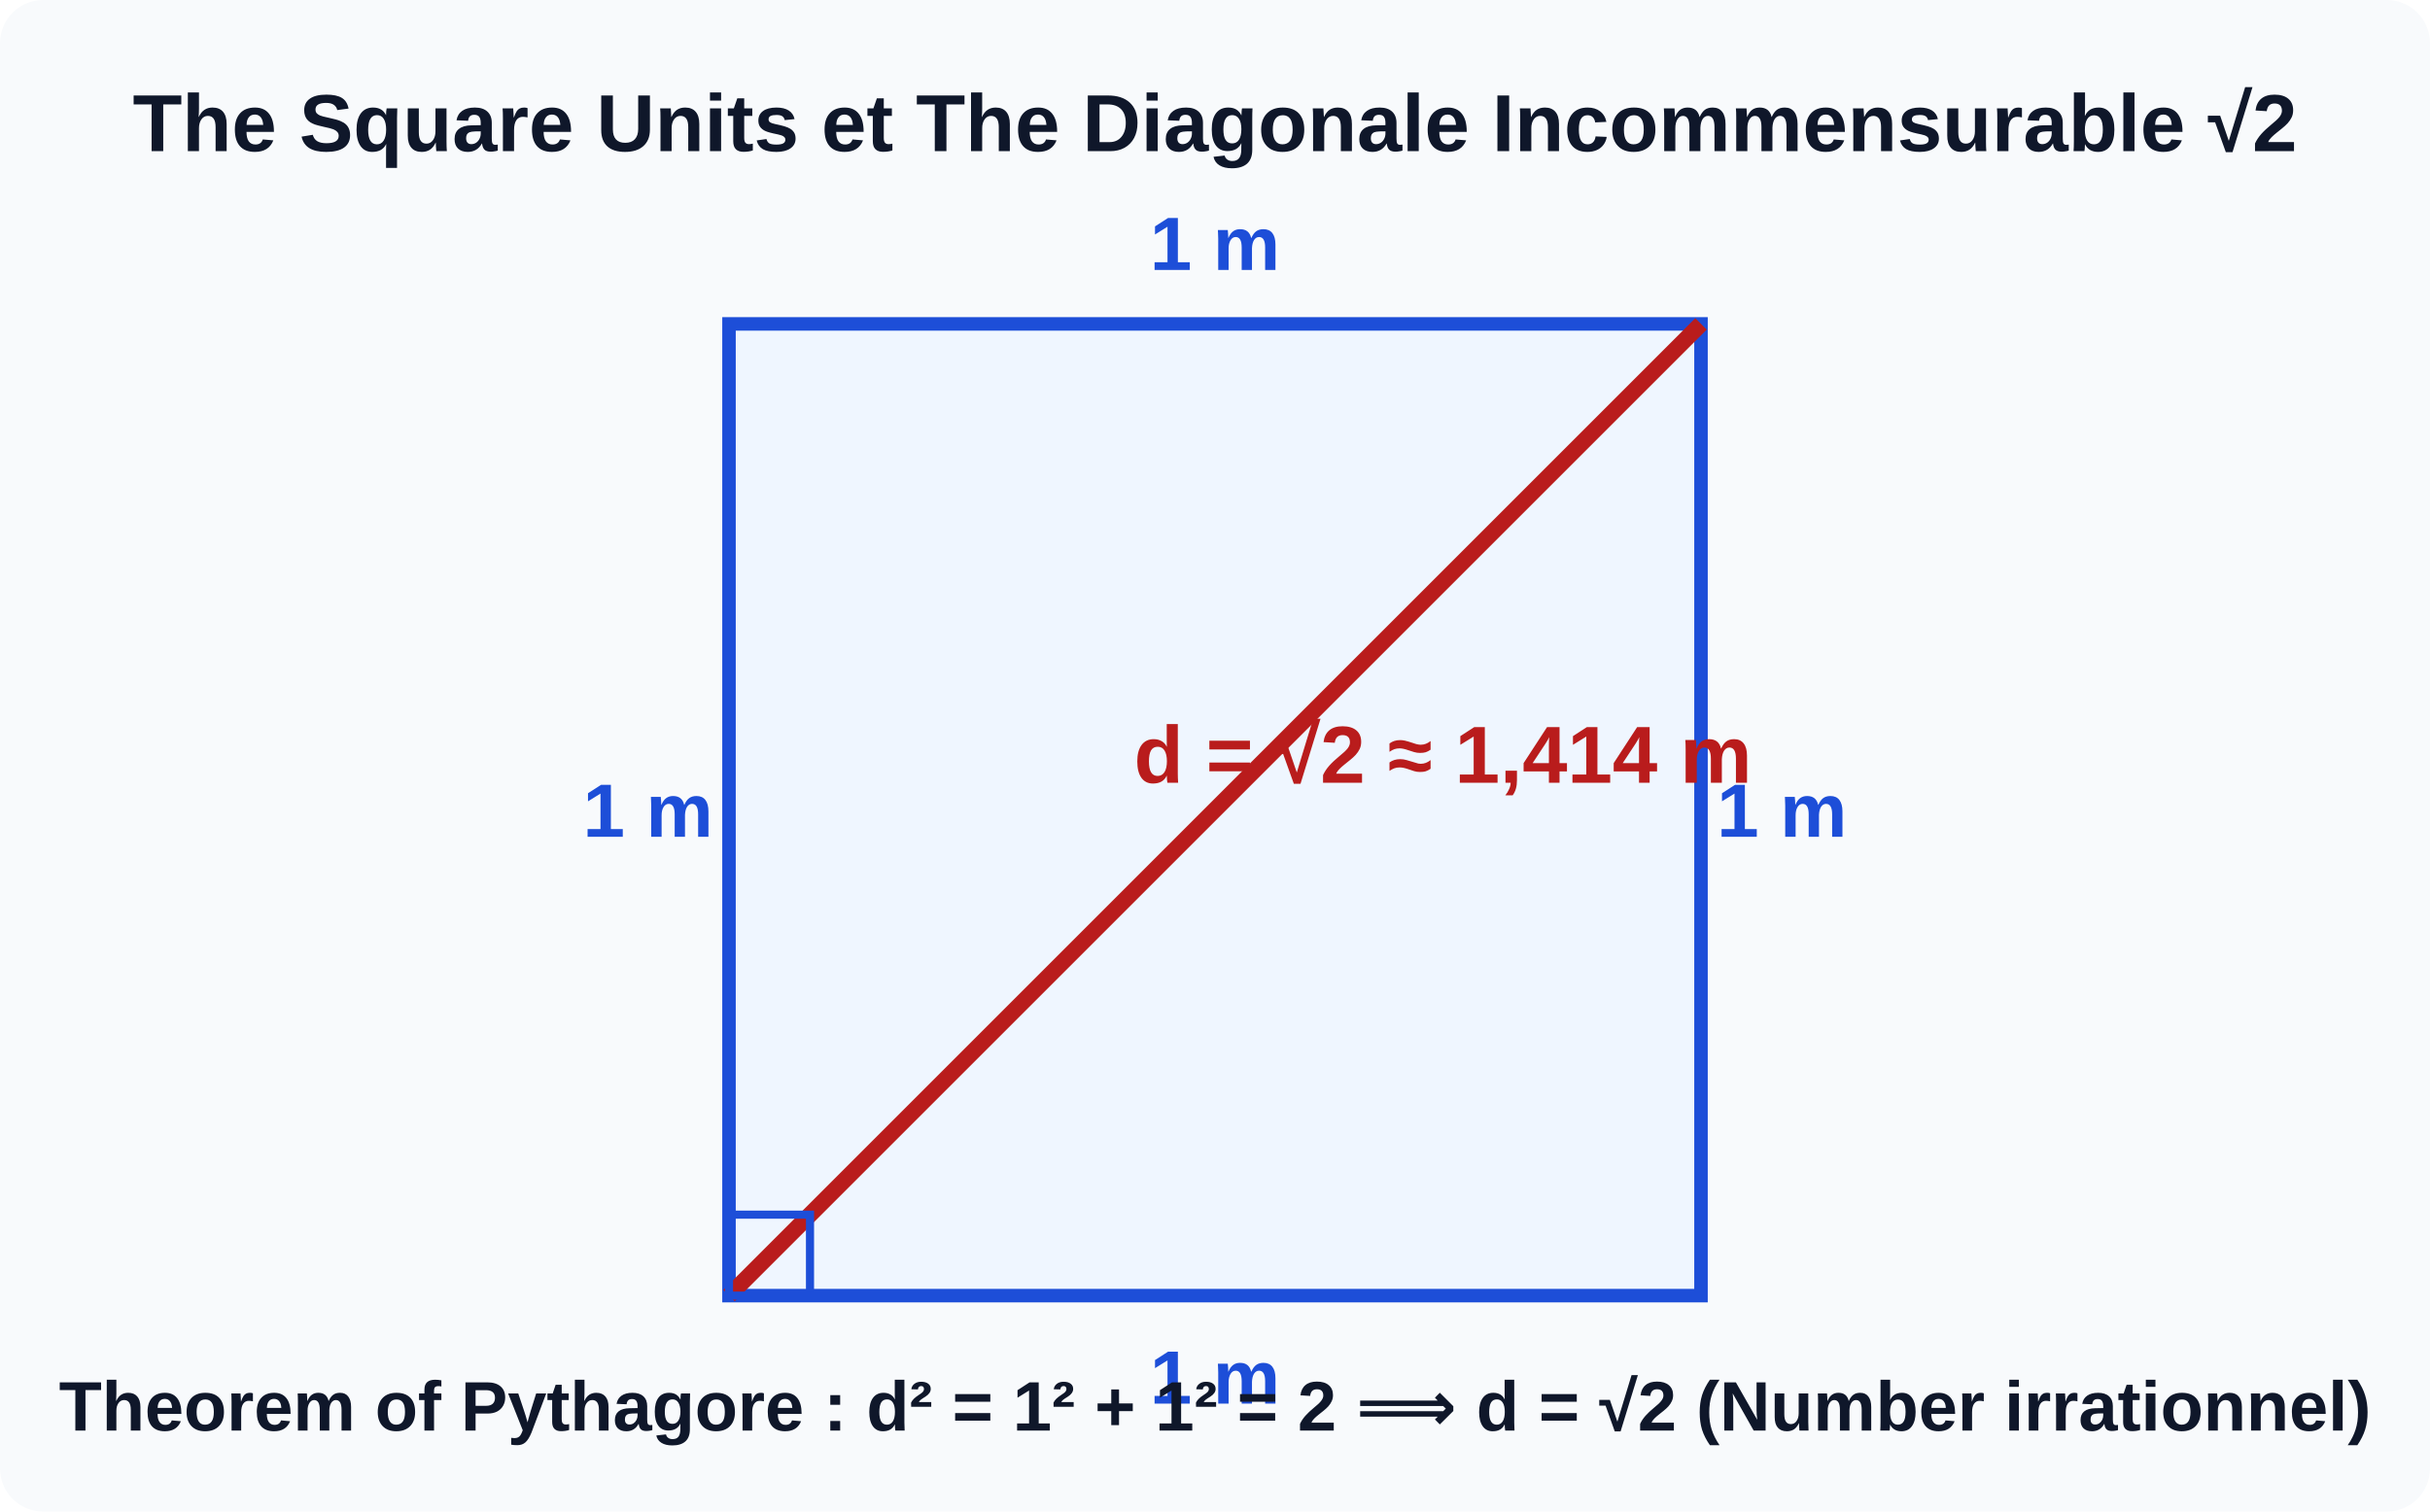
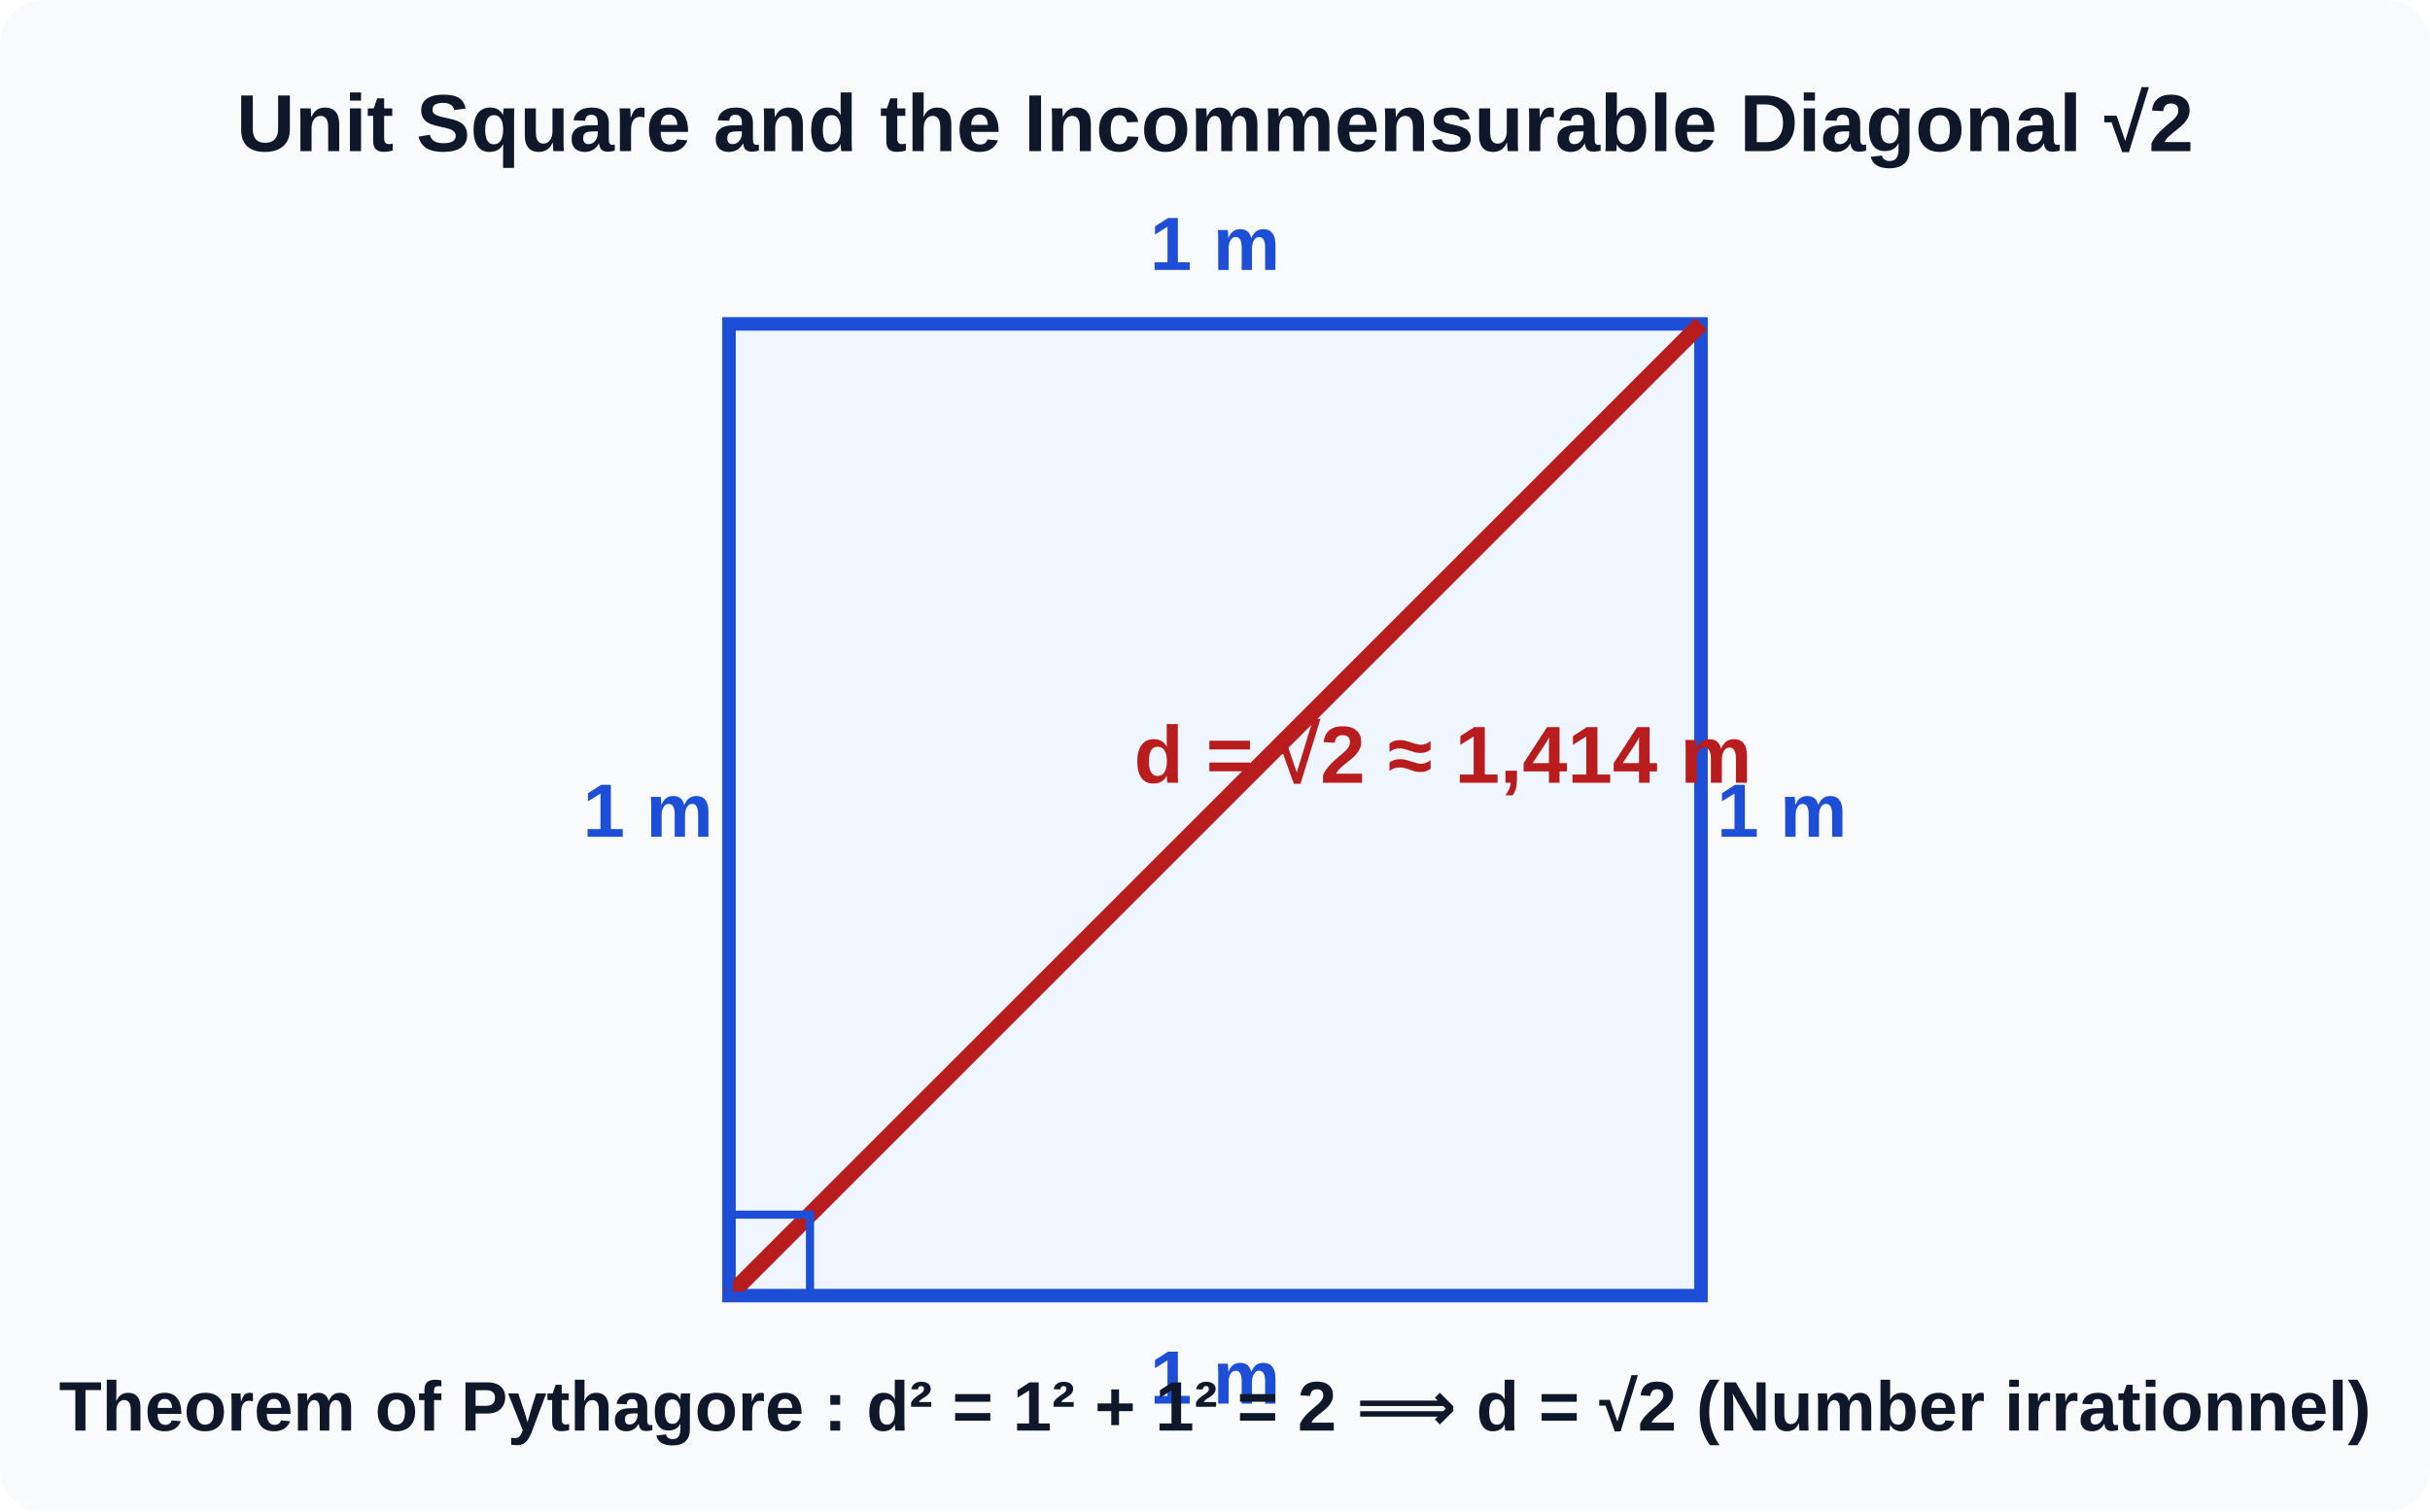
<svg xmlns="http://www.w3.org/2000/svg" viewBox="0 0 450 280" width="100%" height="100%">
  <rect width="450" height="280" fill="#f8fafc" rx="8" />
-   <text x="225" y="28" text-anchor="middle" font-family="Liberation Sans" font-size="15" font-weight="bold" fill="#0f172a">The Square Units et The Diagonale Incommensurable √2</text>
+   <text x="225" y="28" text-anchor="middle" font-family="Liberation Sans" font-size="15" font-weight="bold" fill="#0f172a">Unit Square and the Incommensurable Diagonal √2</text>
  <g transform="translate(135, 60)">
    <rect x="0" y="0" width="180" height="180" fill="#eff6ff" stroke="#1d4ed8" stroke-width="2.5" />
    <line x1="0" y1="180" x2="180" y2="0" stroke="#b91c1c" stroke-width="3" />
    <text x="90" y="-10" text-anchor="middle" font-family="Liberation Sans" font-size="14" font-weight="bold" fill="#1d4ed8">1 m</text>
    <text x="90" y="200" text-anchor="middle" font-family="Liberation Sans" font-size="14" font-weight="bold" fill="#1d4ed8">1 m</text>
    <text x="-15" y="95" text-anchor="middle" font-family="Liberation Sans" font-size="14" font-weight="bold" fill="#1d4ed8">1 m</text>
    <text x="195" y="95" text-anchor="middle" font-family="Liberation Sans" font-size="14" font-weight="bold" fill="#1d4ed8">1 m</text>
    <text x="75" y="85" font-family="Liberation Sans" font-size="15" font-weight="bold" fill="#b91c1c">d = √2 ≈ 1,414 m</text>
    <rect x="0" y="165" width="15" height="15" fill="none" stroke="#1d4ed8" stroke-width="1.5" />
  </g>
  <text x="225" y="265" text-anchor="middle" font-family="Liberation Sans" font-size="13" font-weight="bold" fill="#0f172a">Theorem of Pythagore : d² = 1² + 1² = 2  ⟹  d = √2 (Number irrationnel)</text>
</svg>
